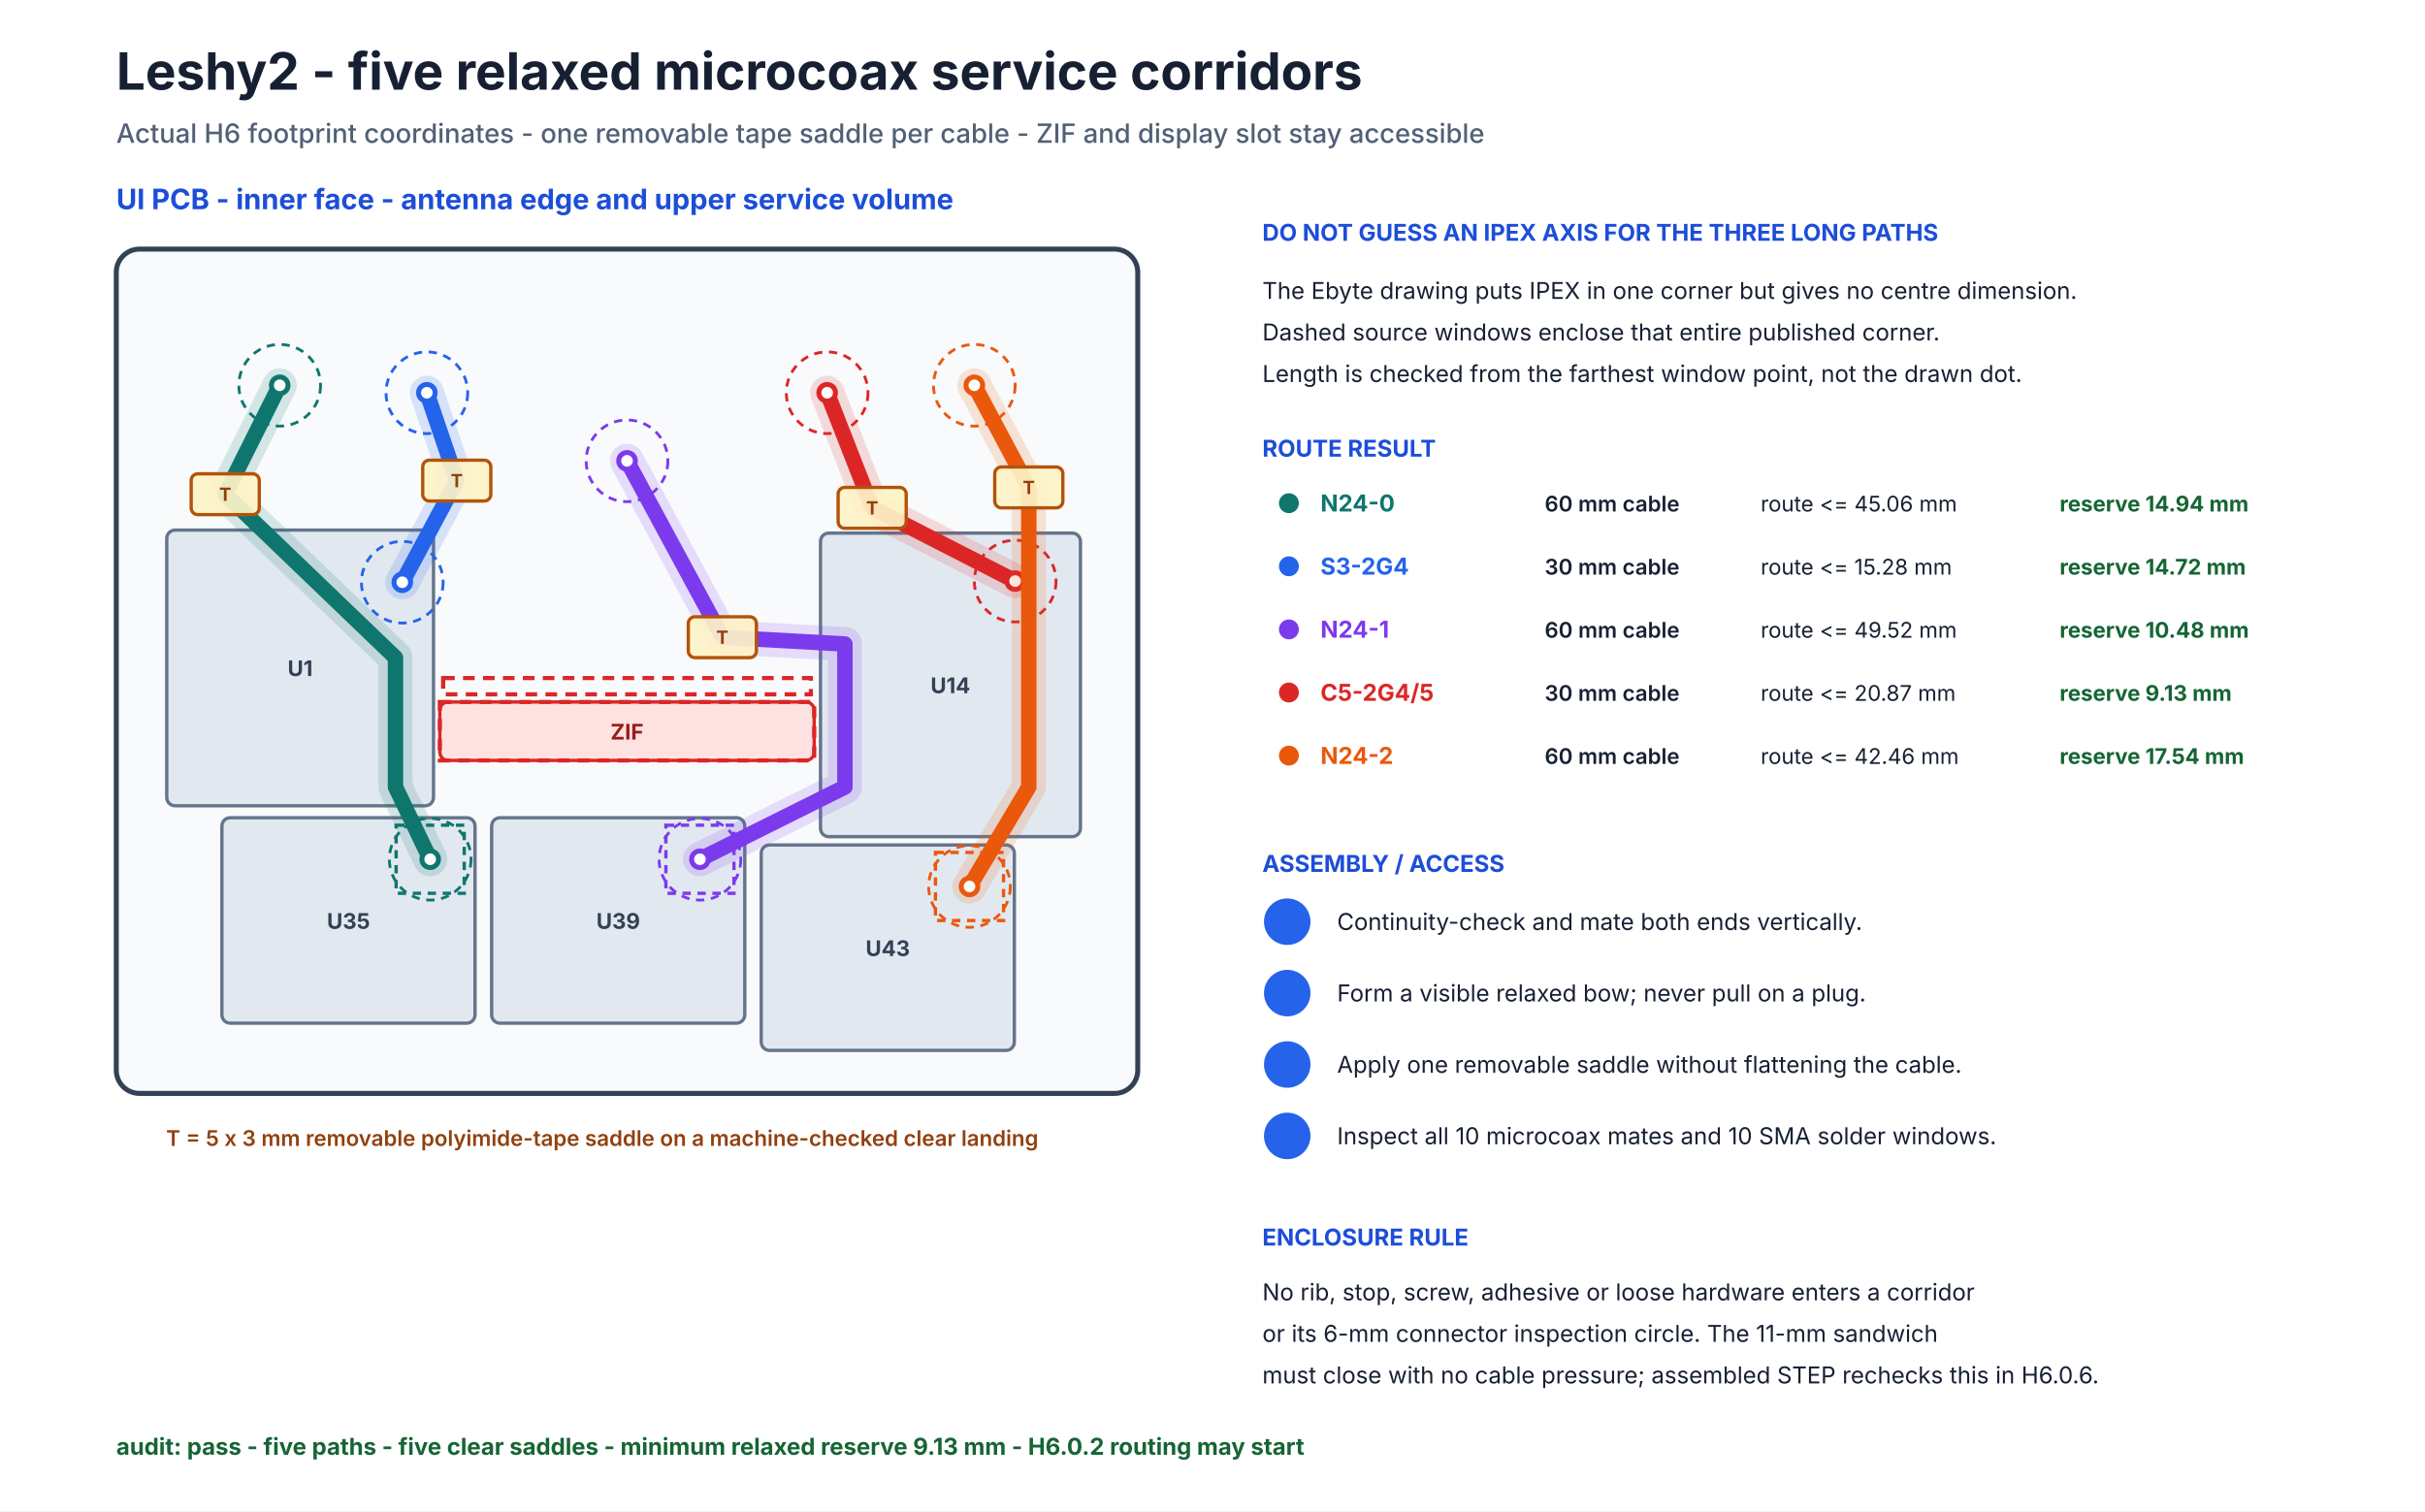
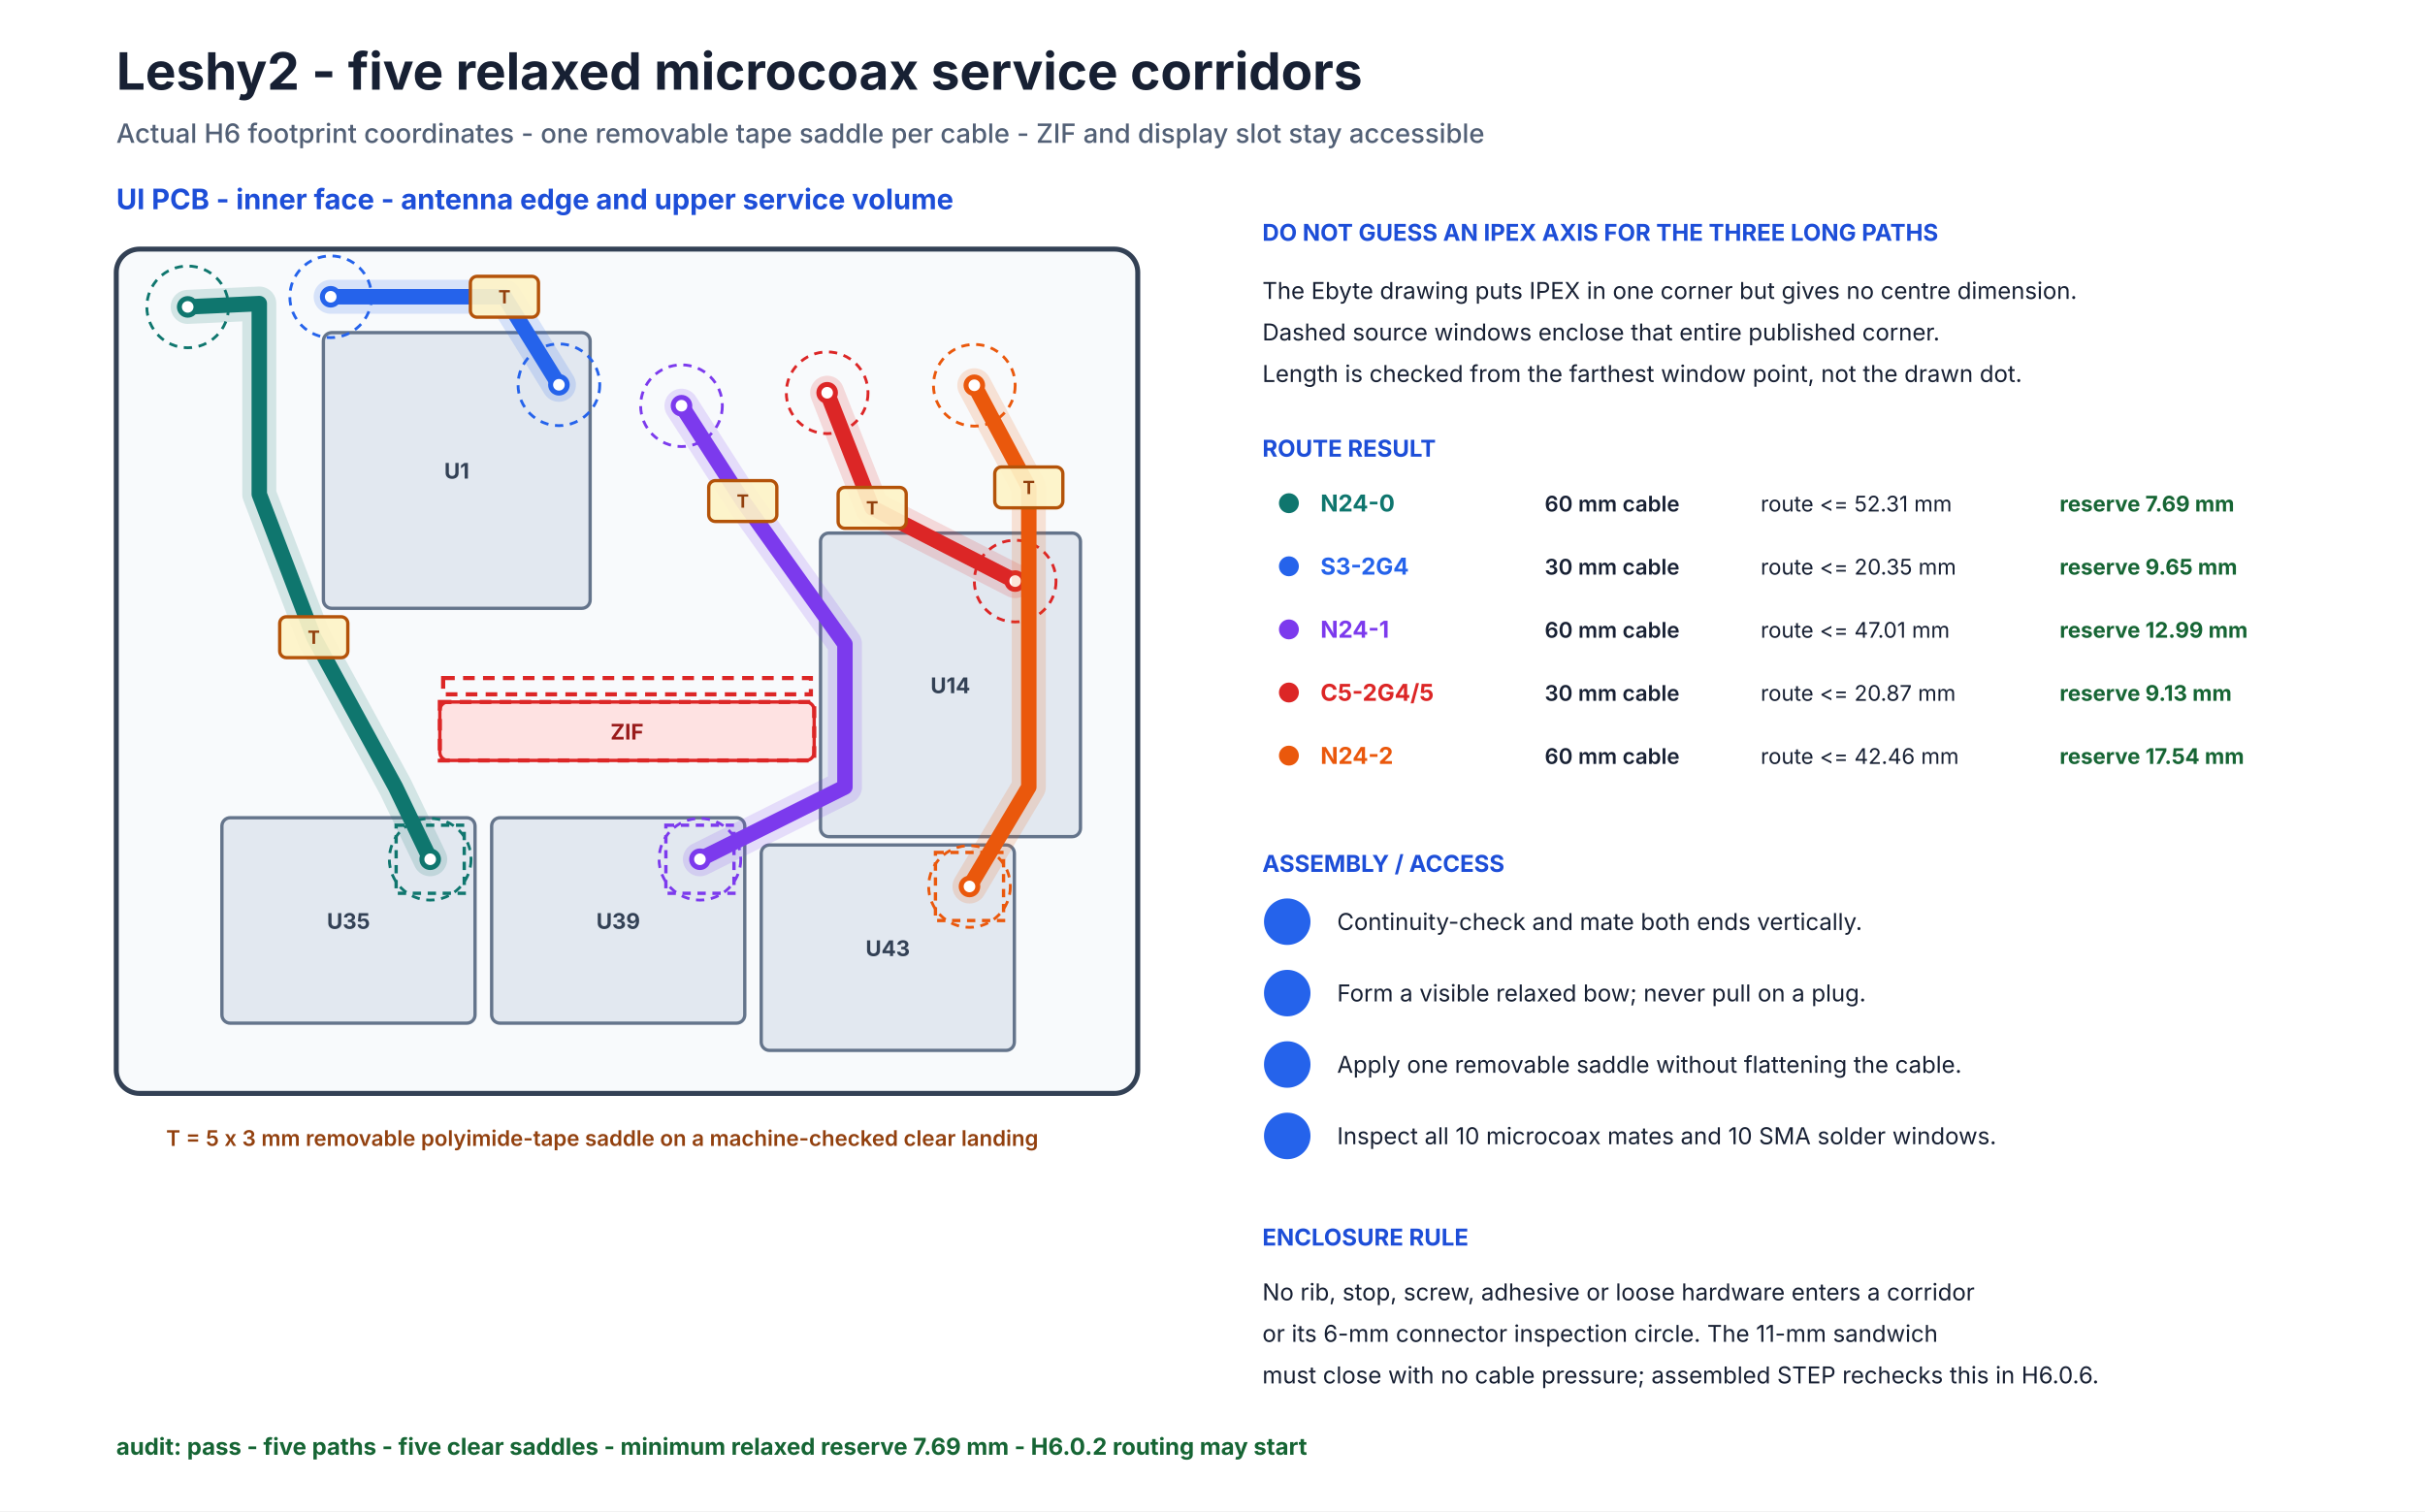
<svg xmlns="http://www.w3.org/2000/svg" width="1460" height="910" viewBox="0 0 1460 910" data-marker="H6.0.1-R1" data-view="microcoax-service">
  <rect width="1460" height="910" fill="#ffffff" />
  <text x="70.0" y="54.0" font-family="Inter,Arial,sans-serif" font-size="31" font-weight="700" text-anchor="start" fill="#172033">Leshy2 - five relaxed microcoax service corridors</text>
  <text x="70.0" y="86.0" font-family="Inter,Arial,sans-serif" font-size="16" font-weight="500" text-anchor="start" fill="#526076">Actual H6 footprint coordinates - one removable tape saddle per cable - ZIF and display slot stay accessible</text>
  <text x="70.0" y="126.0" font-family="Inter,Arial,sans-serif" font-size="17" font-weight="700" text-anchor="start" fill="#1d4ed8">UI PCB - inner face - antenna edge and upper service volume</text>
  <rect x="70.0" y="150.0" width="615.0" height="508.4" rx="14" fill="#f8fafc" stroke="#334155" stroke-width="3" />
-   <rect x="100.4" y="319.2" width="160.6" height="166.0" rx="5" fill="#e2e8f0" stroke="#64748b" stroke-width="2" />
-   <text x="180.7" y="407.1" font-family="Inter,Arial,sans-serif" font-size="13" font-weight="700" text-anchor="middle" fill="#334155">U1</text>
+   <rect x="194.7" y="200.3" width="160.6" height="166.0" rx="5" fill="#e2e8f0" stroke="#64748b" stroke-width="2" />
+   <text x="275.0" y="288.2" font-family="Inter,Arial,sans-serif" font-size="13" font-weight="700" text-anchor="middle" fill="#334155">U1</text>
  <rect x="494.0" y="321.0" width="156.5" height="182.8" rx="5" fill="#e2e8f0" stroke="#64748b" stroke-width="2" />
  <text x="572.2" y="417.4" font-family="Inter,Arial,sans-serif" font-size="13" font-weight="700" text-anchor="middle" fill="#334155">U14</text>
  <rect x="133.6" y="492.4" width="152.4" height="123.7" rx="5" fill="#e2e8f0" stroke="#64748b" stroke-width="2" />
  <text x="209.8" y="559.3" font-family="Inter,Arial,sans-serif" font-size="13" font-weight="700" text-anchor="middle" fill="#334155">U35</text>
  <rect x="296.0" y="492.4" width="152.4" height="123.7" rx="5" fill="#e2e8f0" stroke="#64748b" stroke-width="2" />
  <text x="372.2" y="559.3" font-family="Inter,Arial,sans-serif" font-size="13" font-weight="700" text-anchor="middle" fill="#334155">U39</text>
  <rect x="458.3" y="508.8" width="152.4" height="123.7" rx="5" fill="#e2e8f0" stroke="#64748b" stroke-width="2" />
  <text x="534.5" y="575.7" font-family="Inter,Arial,sans-serif" font-size="13" font-weight="700" text-anchor="middle" fill="#334155">U43</text>
  <rect x="264.8" y="422.7" width="225.4" height="35.2" rx="5" fill="#fee2e2" stroke="#dc2626" stroke-width="2" />
  <text x="377.5" y="445.3" font-family="Inter,Arial,sans-serif" font-size="13" font-weight="700" text-anchor="middle" fill="#991b1b">ZIF</text>
  <rect x="266.8" y="408.3" width="221.4" height="9.8" fill="none" stroke="#dc2626" stroke-width="2.5" stroke-dasharray="7 5" />
  <rect x="264.8" y="422.7" width="225.4" height="35.2" fill="none" stroke="#dc2626" stroke-width="2.5" stroke-dasharray="7 5" />
-   <polyline points="259.0,517.4 238.1,473.9 238.1,396.0 135.6,297.6 168.4,232.0" fill="none" stroke="#0f766e" stroke-opacity="0.16" stroke-width="20.5" stroke-linecap="round" stroke-linejoin="round" />
-   <polyline points="259.0,517.4 238.1,473.9 238.1,396.0 135.6,297.6 168.4,232.0" fill="none" stroke="#0f766e" stroke-width="9.3" stroke-linecap="round" stroke-linejoin="round" />
+   <polyline points="259.0,517.4 238.1,473.9 188.9,383.7 156.1,297.6 156.1,182.8 113.0,184.8" fill="none" stroke="#0f766e" stroke-opacity="0.16" stroke-width="20.5" stroke-linecap="round" stroke-linejoin="round" />
+   <polyline points="259.0,517.4 238.1,473.9 188.9,383.7 156.1,297.6 156.1,182.8 113.0,184.8" fill="none" stroke="#0f766e" stroke-width="9.3" stroke-linecap="round" stroke-linejoin="round" />
  <rect x="238.5" y="496.9" width="41.0" height="41.0" fill="none" stroke="#0f766e" stroke-width="2" stroke-dasharray="5 4" />
  <circle cx="259.0" cy="517.4" r="24.6" fill="none" stroke="#0f766e" stroke-width="1.7" stroke-dasharray="5 4" />
  <circle cx="259.0" cy="517.4" r="5" fill="#ffffff" stroke="#0f766e" stroke-width="3" />
-   <circle cx="168.4" cy="232.0" r="24.6" fill="none" stroke="#0f766e" stroke-width="1.7" stroke-dasharray="5 4" />
-   <circle cx="168.4" cy="232.0" r="5" fill="#ffffff" stroke="#0f766e" stroke-width="3" />
-   <rect x="115.1" y="285.3" width="41.0" height="24.6" rx="4" fill="#fef3c7" fill-opacity="0.92" stroke="#b45309" stroke-width="2" />
-   <text x="135.6" y="301.6" font-family="Inter,Arial,sans-serif" font-size="11" font-weight="700" text-anchor="middle" fill="#92400e">T</text>
-   <polyline points="242.2,350.6 275.0,289.4 257.0,236.5" fill="none" stroke="#2563eb" stroke-opacity="0.16" stroke-width="20.5" stroke-linecap="round" stroke-linejoin="round" />
-   <polyline points="242.2,350.6 275.0,289.4 257.0,236.5" fill="none" stroke="#2563eb" stroke-width="9.3" stroke-linecap="round" stroke-linejoin="round" />
-   <circle cx="242.2" cy="350.6" r="24.6" fill="none" stroke="#2563eb" stroke-width="1.7" stroke-dasharray="5 4" />
-   <circle cx="242.2" cy="350.6" r="5" fill="#ffffff" stroke="#2563eb" stroke-width="3" />
-   <circle cx="257.0" cy="236.5" r="24.6" fill="none" stroke="#2563eb" stroke-width="1.7" stroke-dasharray="5 4" />
-   <circle cx="257.0" cy="236.5" r="5" fill="#ffffff" stroke="#2563eb" stroke-width="3" />
-   <rect x="254.5" y="277.1" width="41.0" height="24.6" rx="4" fill="#fef3c7" fill-opacity="0.92" stroke="#b45309" stroke-width="2" />
-   <text x="275.0" y="293.4" font-family="Inter,Arial,sans-serif" font-size="11" font-weight="700" text-anchor="middle" fill="#92400e">T</text>
-   <polyline points="421.4,517.4 508.7,473.9 508.7,387.8 434.9,383.7 377.5,277.5" fill="none" stroke="#7c3aed" stroke-opacity="0.16" stroke-width="20.5" stroke-linecap="round" stroke-linejoin="round" />
-   <polyline points="421.4,517.4 508.7,473.9 508.7,387.8 434.9,383.7 377.5,277.5" fill="none" stroke="#7c3aed" stroke-width="9.3" stroke-linecap="round" stroke-linejoin="round" />
+   <circle cx="113.0" cy="184.8" r="24.6" fill="none" stroke="#0f766e" stroke-width="1.7" stroke-dasharray="5 4" />
+   <circle cx="113.0" cy="184.8" r="5" fill="#ffffff" stroke="#0f766e" stroke-width="3" />
+   <rect x="168.4" y="371.4" width="41.0" height="24.6" rx="4" fill="#fef3c7" fill-opacity="0.92" stroke="#b45309" stroke-width="2" />
+   <text x="188.9" y="387.7" font-family="Inter,Arial,sans-serif" font-size="11" font-weight="700" text-anchor="middle" fill="#92400e">T</text>
+   <polyline points="336.5,231.7 303.7,178.7 199.1,178.7" fill="none" stroke="#2563eb" stroke-opacity="0.16" stroke-width="20.5" stroke-linecap="round" stroke-linejoin="round" />
+   <polyline points="336.5,231.7 303.7,178.7 199.1,178.7" fill="none" stroke="#2563eb" stroke-width="9.3" stroke-linecap="round" stroke-linejoin="round" />
+   <circle cx="336.5" cy="231.7" r="24.6" fill="none" stroke="#2563eb" stroke-width="1.7" stroke-dasharray="5 4" />
+   <circle cx="336.5" cy="231.7" r="5" fill="#ffffff" stroke="#2563eb" stroke-width="3" />
+   <circle cx="199.1" cy="178.7" r="24.6" fill="none" stroke="#2563eb" stroke-width="1.7" stroke-dasharray="5 4" />
+   <circle cx="199.1" cy="178.7" r="5" fill="#ffffff" stroke="#2563eb" stroke-width="3" />
+   <rect x="283.2" y="166.4" width="41.0" height="24.6" rx="4" fill="#fef3c7" fill-opacity="0.92" stroke="#b45309" stroke-width="2" />
+   <text x="303.7" y="182.7" font-family="Inter,Arial,sans-serif" font-size="11" font-weight="700" text-anchor="middle" fill="#92400e">T</text>
+   <polyline points="421.4,517.4 508.7,473.9 508.7,387.8 447.2,301.7 410.3,244.3" fill="none" stroke="#7c3aed" stroke-opacity="0.16" stroke-width="20.5" stroke-linecap="round" stroke-linejoin="round" />
+   <polyline points="421.4,517.4 508.7,473.9 508.7,387.8 447.2,301.7 410.3,244.3" fill="none" stroke="#7c3aed" stroke-width="9.3" stroke-linecap="round" stroke-linejoin="round" />
  <rect x="400.9" y="496.9" width="41.0" height="41.0" fill="none" stroke="#7c3aed" stroke-width="2" stroke-dasharray="5 4" />
  <circle cx="421.4" cy="517.4" r="24.6" fill="none" stroke="#7c3aed" stroke-width="1.7" stroke-dasharray="5 4" />
  <circle cx="421.4" cy="517.4" r="5" fill="#ffffff" stroke="#7c3aed" stroke-width="3" />
-   <circle cx="377.5" cy="277.5" r="24.6" fill="none" stroke="#7c3aed" stroke-width="1.7" stroke-dasharray="5 4" />
-   <circle cx="377.5" cy="277.5" r="5" fill="#ffffff" stroke="#7c3aed" stroke-width="3" />
-   <rect x="414.4" y="371.4" width="41.0" height="24.6" rx="4" fill="#fef3c7" fill-opacity="0.92" stroke="#b45309" stroke-width="2" />
-   <text x="434.9" y="387.7" font-family="Inter,Arial,sans-serif" font-size="11" font-weight="700" text-anchor="middle" fill="#92400e">T</text>
+   <circle cx="410.3" cy="244.3" r="24.6" fill="none" stroke="#7c3aed" stroke-width="1.7" stroke-dasharray="5 4" />
+   <circle cx="410.3" cy="244.3" r="5" fill="#ffffff" stroke="#7c3aed" stroke-width="3" />
+   <rect x="426.7" y="289.4" width="41.0" height="24.6" rx="4" fill="#fef3c7" fill-opacity="0.92" stroke="#b45309" stroke-width="2" />
+   <text x="447.2" y="305.7" font-family="Inter,Arial,sans-serif" font-size="11" font-weight="700" text-anchor="middle" fill="#92400e">T</text>
  <polyline points="611.2,349.9 525.1,305.8 498.0,236.5" fill="none" stroke="#dc2626" stroke-opacity="0.16" stroke-width="20.5" stroke-linecap="round" stroke-linejoin="round" />
  <polyline points="611.2,349.9 525.1,305.8 498.0,236.5" fill="none" stroke="#dc2626" stroke-width="9.3" stroke-linecap="round" stroke-linejoin="round" />
  <circle cx="611.2" cy="349.9" r="24.6" fill="none" stroke="#dc2626" stroke-width="1.7" stroke-dasharray="5 4" />
  <circle cx="611.2" cy="349.9" r="5" fill="#ffffff" stroke="#dc2626" stroke-width="3" />
  <circle cx="498.0" cy="236.5" r="24.6" fill="none" stroke="#dc2626" stroke-width="1.7" stroke-dasharray="5 4" />
  <circle cx="498.0" cy="236.5" r="5" fill="#ffffff" stroke="#dc2626" stroke-width="3" />
  <rect x="504.6" y="293.5" width="41.0" height="24.6" rx="4" fill="#fef3c7" fill-opacity="0.92" stroke="#b45309" stroke-width="2" />
  <text x="525.1" y="309.8" font-family="Inter,Arial,sans-serif" font-size="11" font-weight="700" text-anchor="middle" fill="#92400e">T</text>
  <polyline points="583.7,533.8 619.4,473.9 619.4,293.5 586.6,232.0" fill="none" stroke="#ea580c" stroke-opacity="0.16" stroke-width="20.5" stroke-linecap="round" stroke-linejoin="round" />
  <polyline points="583.7,533.8 619.4,473.9 619.4,293.5 586.6,232.0" fill="none" stroke="#ea580c" stroke-width="9.3" stroke-linecap="round" stroke-linejoin="round" />
  <rect x="563.2" y="513.3" width="41.0" height="41.0" fill="none" stroke="#ea580c" stroke-width="2" stroke-dasharray="5 4" />
  <circle cx="583.7" cy="533.8" r="24.6" fill="none" stroke="#ea580c" stroke-width="1.7" stroke-dasharray="5 4" />
  <circle cx="583.7" cy="533.8" r="5" fill="#ffffff" stroke="#ea580c" stroke-width="3" />
  <circle cx="586.6" cy="232.0" r="24.6" fill="none" stroke="#ea580c" stroke-width="1.7" stroke-dasharray="5 4" />
  <circle cx="586.6" cy="232.0" r="5" fill="#ffffff" stroke="#ea580c" stroke-width="3" />
  <rect x="598.9" y="281.2" width="41.0" height="24.6" rx="4" fill="#fef3c7" fill-opacity="0.92" stroke="#b45309" stroke-width="2" />
  <text x="619.4" y="297.5" font-family="Inter,Arial,sans-serif" font-size="11" font-weight="700" text-anchor="middle" fill="#92400e">T</text>
  <text x="100.0" y="690.0" font-family="Inter,Arial,sans-serif" font-size="13" font-weight="600" text-anchor="start" fill="#92400e">T = 5 x 3 mm removable polyimide-tape saddle on a machine-checked clear landing</text>
  <text x="760.0" y="145.0" font-family="Inter,Arial,sans-serif" font-size="14" font-weight="700" text-anchor="start" fill="#1d4ed8">DO NOT GUESS AN IPEX AXIS FOR THE THREE LONG PATHS</text>
  <text x="760.0" y="180.0" font-family="Inter,Arial,sans-serif" font-size="14" font-weight="normal" text-anchor="start" fill="#172033">The Ebyte drawing puts IPEX in one corner but gives no centre dimension.</text>
  <text x="760.0" y="205.0" font-family="Inter,Arial,sans-serif" font-size="14" font-weight="normal" text-anchor="start" fill="#172033">Dashed source windows enclose that entire published corner.</text>
  <text x="760.0" y="230.0" font-family="Inter,Arial,sans-serif" font-size="14" font-weight="normal" text-anchor="start" fill="#172033">Length is checked from the farthest window point, not the drawn dot.</text>
  <text x="760.0" y="275.0" font-family="Inter,Arial,sans-serif" font-size="14" font-weight="700" text-anchor="start" fill="#1d4ed8">ROUTE RESULT</text>
  <circle cx="776" cy="303" r="6" fill="#0f766e" />
  <text x="795.0" y="308.0" font-family="Inter,Arial,sans-serif" font-size="14" font-weight="700" text-anchor="start" fill="#0f766e">N24-0</text>
  <text x="930.0" y="308.0" font-family="Inter,Arial,sans-serif" font-size="13" font-weight="600" text-anchor="start" fill="#172033">60 mm cable</text>
-   <text x="1060.0" y="308.0" font-family="Inter,Arial,sans-serif" font-size="13" font-weight="normal" text-anchor="start" fill="#172033">route &lt;= 45.06 mm</text>
-   <text x="1240.0" y="308.0" font-family="Inter,Arial,sans-serif" font-size="13" font-weight="700" text-anchor="start" fill="#166534">reserve 14.94 mm</text>
+   <text x="1060.0" y="308.0" font-family="Inter,Arial,sans-serif" font-size="13" font-weight="normal" text-anchor="start" fill="#172033">route &lt;= 52.31 mm</text>
+   <text x="1240.0" y="308.0" font-family="Inter,Arial,sans-serif" font-size="13" font-weight="700" text-anchor="start" fill="#166534">reserve 7.69 mm</text>
  <circle cx="776" cy="341" r="6" fill="#2563eb" />
  <text x="795.0" y="346.0" font-family="Inter,Arial,sans-serif" font-size="14" font-weight="700" text-anchor="start" fill="#2563eb">S3-2G4</text>
  <text x="930.0" y="346.0" font-family="Inter,Arial,sans-serif" font-size="13" font-weight="600" text-anchor="start" fill="#172033">30 mm cable</text>
-   <text x="1060.0" y="346.0" font-family="Inter,Arial,sans-serif" font-size="13" font-weight="normal" text-anchor="start" fill="#172033">route &lt;= 15.28 mm</text>
-   <text x="1240.0" y="346.0" font-family="Inter,Arial,sans-serif" font-size="13" font-weight="700" text-anchor="start" fill="#166534">reserve 14.72 mm</text>
+   <text x="1060.0" y="346.0" font-family="Inter,Arial,sans-serif" font-size="13" font-weight="normal" text-anchor="start" fill="#172033">route &lt;= 20.35 mm</text>
+   <text x="1240.0" y="346.0" font-family="Inter,Arial,sans-serif" font-size="13" font-weight="700" text-anchor="start" fill="#166534">reserve 9.65 mm</text>
  <circle cx="776" cy="379" r="6" fill="#7c3aed" />
  <text x="795.0" y="384.0" font-family="Inter,Arial,sans-serif" font-size="14" font-weight="700" text-anchor="start" fill="#7c3aed">N24-1</text>
  <text x="930.0" y="384.0" font-family="Inter,Arial,sans-serif" font-size="13" font-weight="600" text-anchor="start" fill="#172033">60 mm cable</text>
-   <text x="1060.0" y="384.0" font-family="Inter,Arial,sans-serif" font-size="13" font-weight="normal" text-anchor="start" fill="#172033">route &lt;= 49.52 mm</text>
-   <text x="1240.0" y="384.0" font-family="Inter,Arial,sans-serif" font-size="13" font-weight="700" text-anchor="start" fill="#166534">reserve 10.48 mm</text>
+   <text x="1060.0" y="384.0" font-family="Inter,Arial,sans-serif" font-size="13" font-weight="normal" text-anchor="start" fill="#172033">route &lt;= 47.01 mm</text>
+   <text x="1240.0" y="384.0" font-family="Inter,Arial,sans-serif" font-size="13" font-weight="700" text-anchor="start" fill="#166534">reserve 12.99 mm</text>
  <circle cx="776" cy="417" r="6" fill="#dc2626" />
  <text x="795.0" y="422.0" font-family="Inter,Arial,sans-serif" font-size="14" font-weight="700" text-anchor="start" fill="#dc2626">C5-2G4/5</text>
  <text x="930.0" y="422.0" font-family="Inter,Arial,sans-serif" font-size="13" font-weight="600" text-anchor="start" fill="#172033">30 mm cable</text>
  <text x="1060.0" y="422.0" font-family="Inter,Arial,sans-serif" font-size="13" font-weight="normal" text-anchor="start" fill="#172033">route &lt;= 20.87 mm</text>
  <text x="1240.0" y="422.0" font-family="Inter,Arial,sans-serif" font-size="13" font-weight="700" text-anchor="start" fill="#166534">reserve 9.13 mm</text>
  <circle cx="776" cy="455" r="6" fill="#ea580c" />
  <text x="795.0" y="460.0" font-family="Inter,Arial,sans-serif" font-size="14" font-weight="700" text-anchor="start" fill="#ea580c">N24-2</text>
  <text x="930.0" y="460.0" font-family="Inter,Arial,sans-serif" font-size="13" font-weight="600" text-anchor="start" fill="#172033">60 mm cable</text>
  <text x="1060.0" y="460.0" font-family="Inter,Arial,sans-serif" font-size="13" font-weight="normal" text-anchor="start" fill="#172033">route &lt;= 42.46 mm</text>
  <text x="1240.0" y="460.0" font-family="Inter,Arial,sans-serif" font-size="13" font-weight="700" text-anchor="start" fill="#166534">reserve 17.54 mm</text>
  <text x="760.0" y="525.0" font-family="Inter,Arial,sans-serif" font-size="14" font-weight="700" text-anchor="start" fill="#1d4ed8">ASSEMBLY / ACCESS</text>
  <text x="775.0" y="560.0" font-family="Inter,Arial,sans-serif" font-size="14" font-weight="700" text-anchor="middle" fill="#ffffff">1</text>
  <circle cx="775" cy="555" r="14" fill="#2563eb" />
  <text x="805.0" y="560.0" font-family="Inter,Arial,sans-serif" font-size="14" font-weight="normal" text-anchor="start" fill="#172033">Continuity-check and mate both ends vertically.</text>
  <text x="775.0" y="603.0" font-family="Inter,Arial,sans-serif" font-size="14" font-weight="700" text-anchor="middle" fill="#ffffff">2</text>
  <circle cx="775" cy="598" r="14" fill="#2563eb" />
  <text x="805.0" y="603.0" font-family="Inter,Arial,sans-serif" font-size="14" font-weight="normal" text-anchor="start" fill="#172033">Form a visible relaxed bow; never pull on a plug.</text>
  <text x="775.0" y="646.0" font-family="Inter,Arial,sans-serif" font-size="14" font-weight="700" text-anchor="middle" fill="#ffffff">3</text>
  <circle cx="775" cy="641" r="14" fill="#2563eb" />
  <text x="805.0" y="646.0" font-family="Inter,Arial,sans-serif" font-size="14" font-weight="normal" text-anchor="start" fill="#172033">Apply one removable saddle without flattening the cable.</text>
  <text x="775.0" y="689.0" font-family="Inter,Arial,sans-serif" font-size="14" font-weight="700" text-anchor="middle" fill="#ffffff">4</text>
  <circle cx="775" cy="684" r="14" fill="#2563eb" />
  <text x="805.0" y="689.0" font-family="Inter,Arial,sans-serif" font-size="14" font-weight="normal" text-anchor="start" fill="#172033">Inspect all 10 microcoax mates and 10 SMA solder windows.</text>
  <text x="760.0" y="750.0" font-family="Inter,Arial,sans-serif" font-size="14" font-weight="700" text-anchor="start" fill="#1d4ed8">ENCLOSURE RULE</text>
  <text x="760.0" y="783.0" font-family="Inter,Arial,sans-serif" font-size="14" font-weight="normal" text-anchor="start" fill="#172033">No rib, stop, screw, adhesive or loose hardware enters a corridor</text>
  <text x="760.0" y="808.0" font-family="Inter,Arial,sans-serif" font-size="14" font-weight="normal" text-anchor="start" fill="#172033">or its 6-mm connector inspection circle. The 11-mm sandwich</text>
  <text x="760.0" y="833.0" font-family="Inter,Arial,sans-serif" font-size="14" font-weight="normal" text-anchor="start" fill="#172033">must close with no cable pressure; assembled STEP rechecks this in H6.0.6.</text>
-   <text x="70.0" y="876.0" font-family="Inter,Arial,sans-serif" font-size="14" font-weight="700" text-anchor="start" fill="#166534">audit: pass - five paths - five clear saddles - minimum relaxed reserve 9.13 mm - H6.0.2 routing may start</text>
+   <text x="70.0" y="876.0" font-family="Inter,Arial,sans-serif" font-size="14" font-weight="700" text-anchor="start" fill="#166534">audit: pass - five paths - five clear saddles - minimum relaxed reserve 7.69 mm - H6.0.2 routing may start</text>
</svg>
